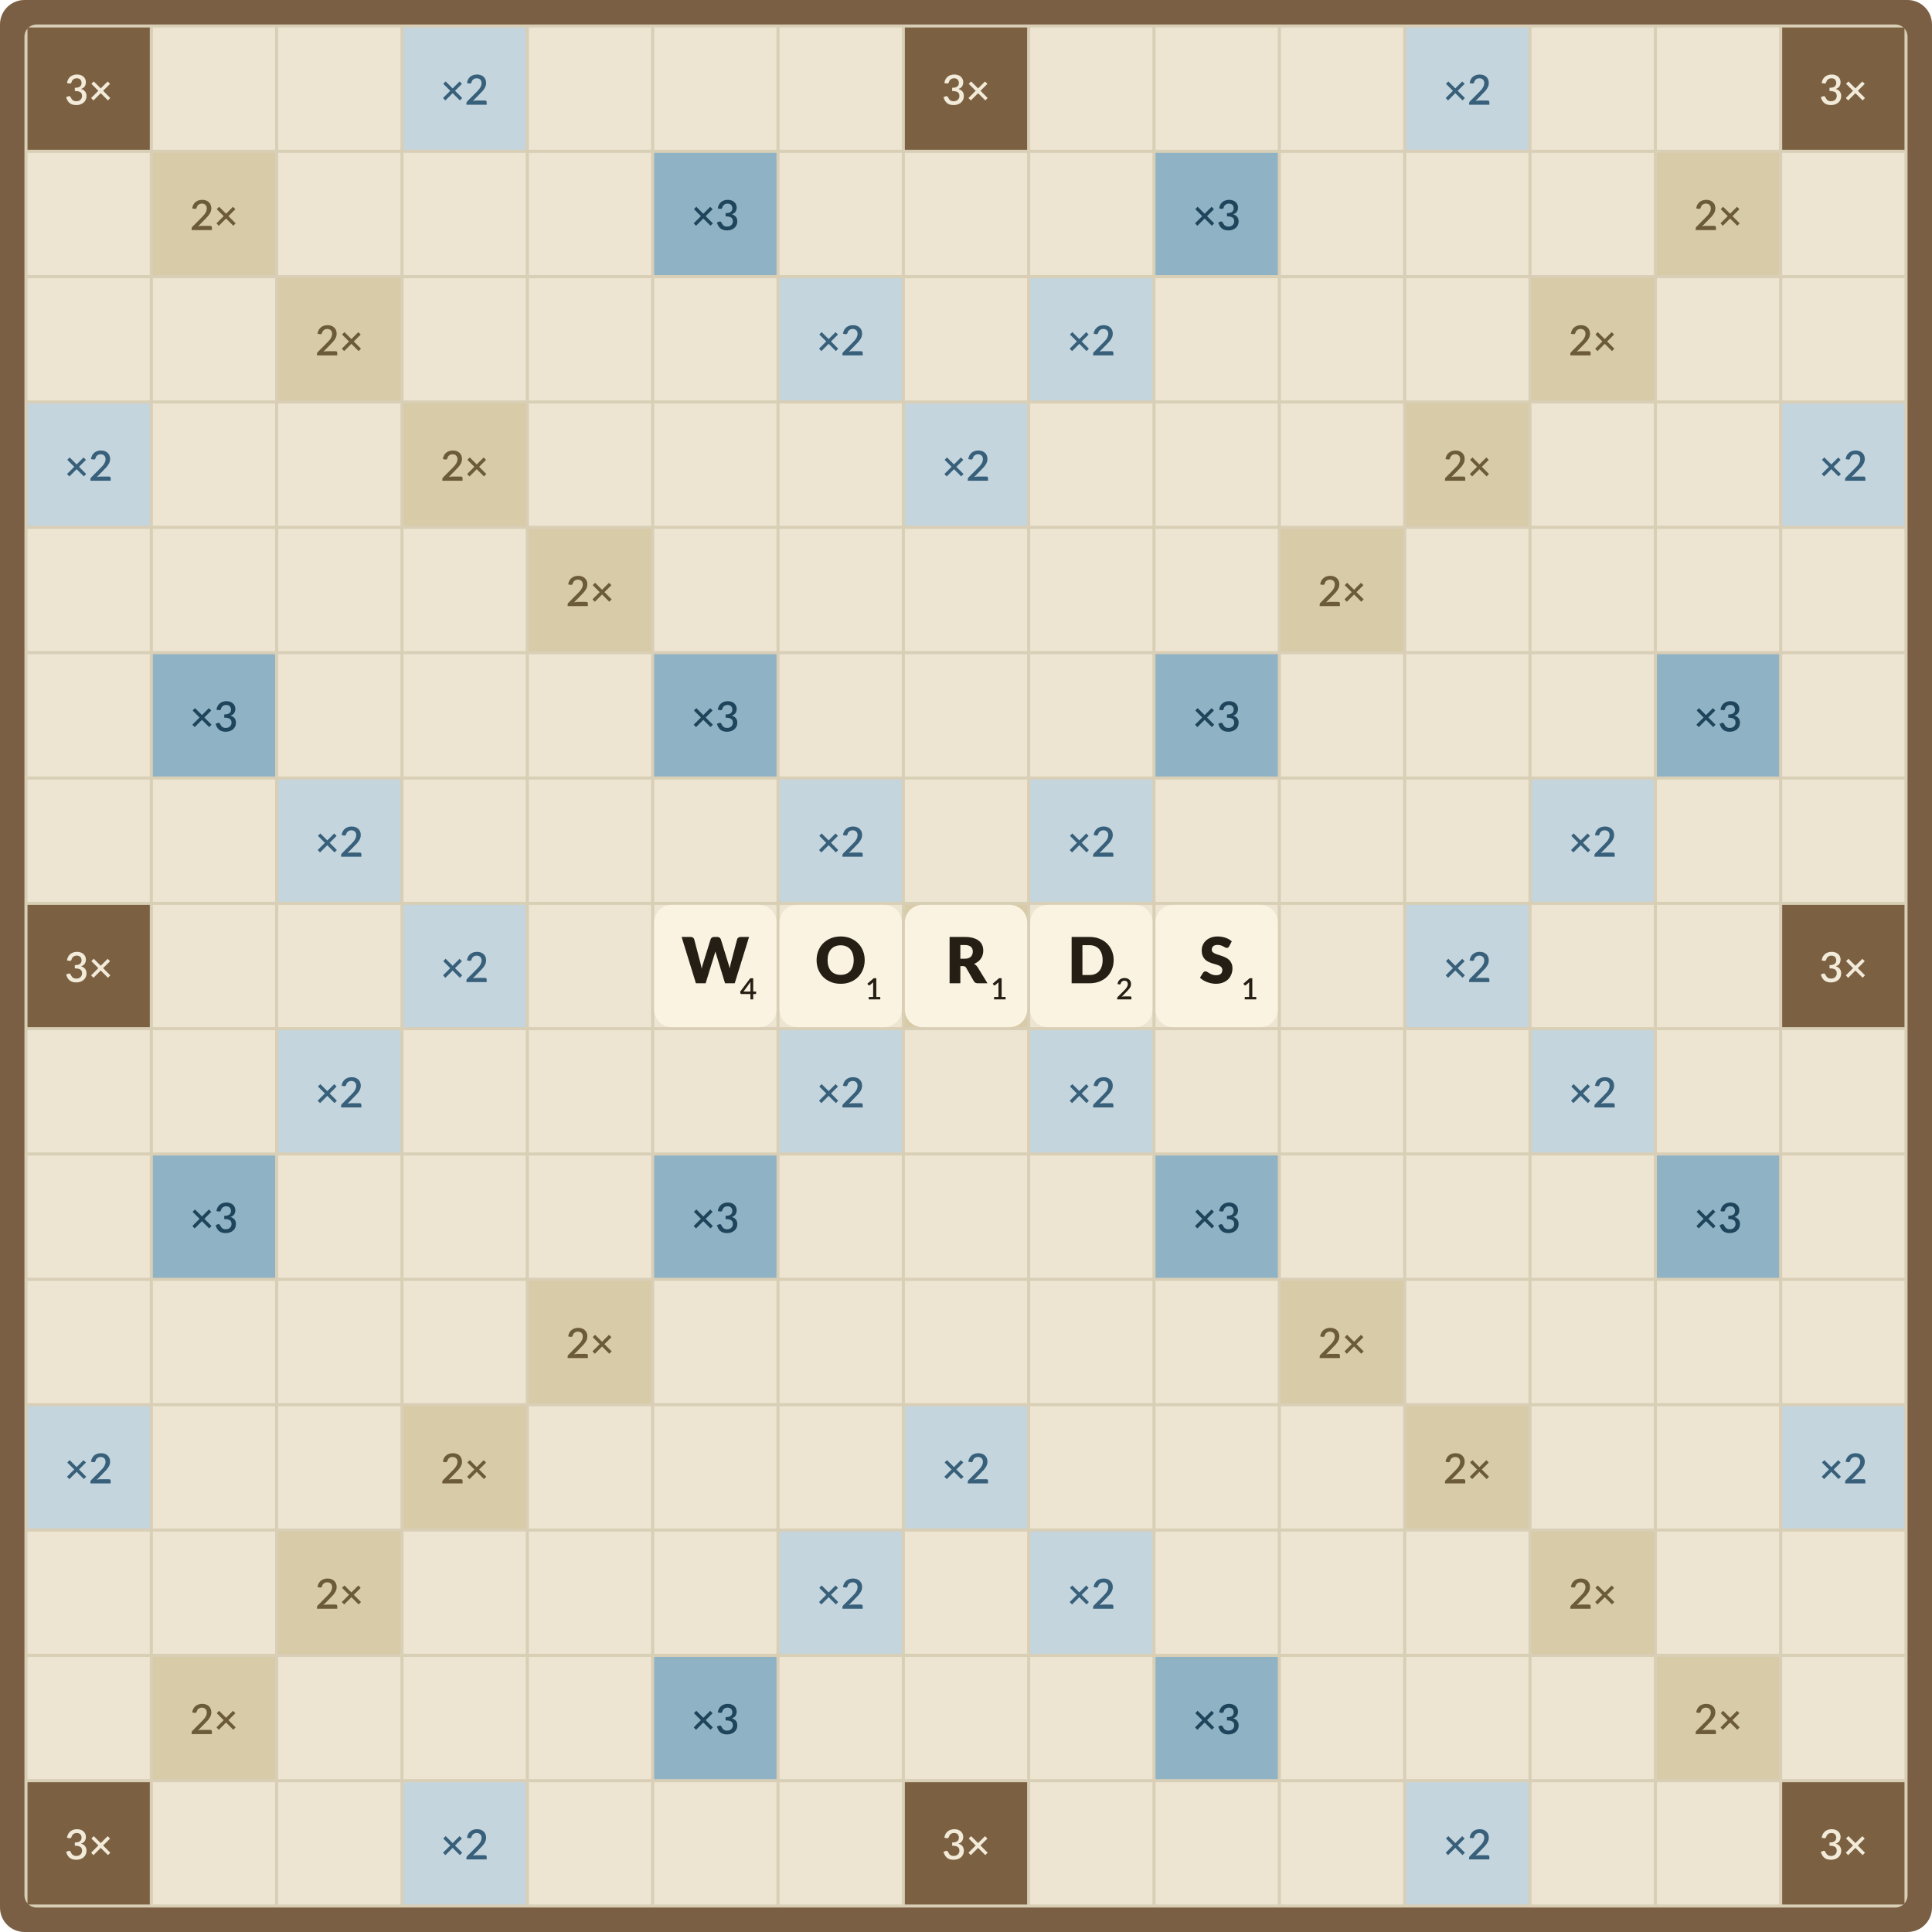
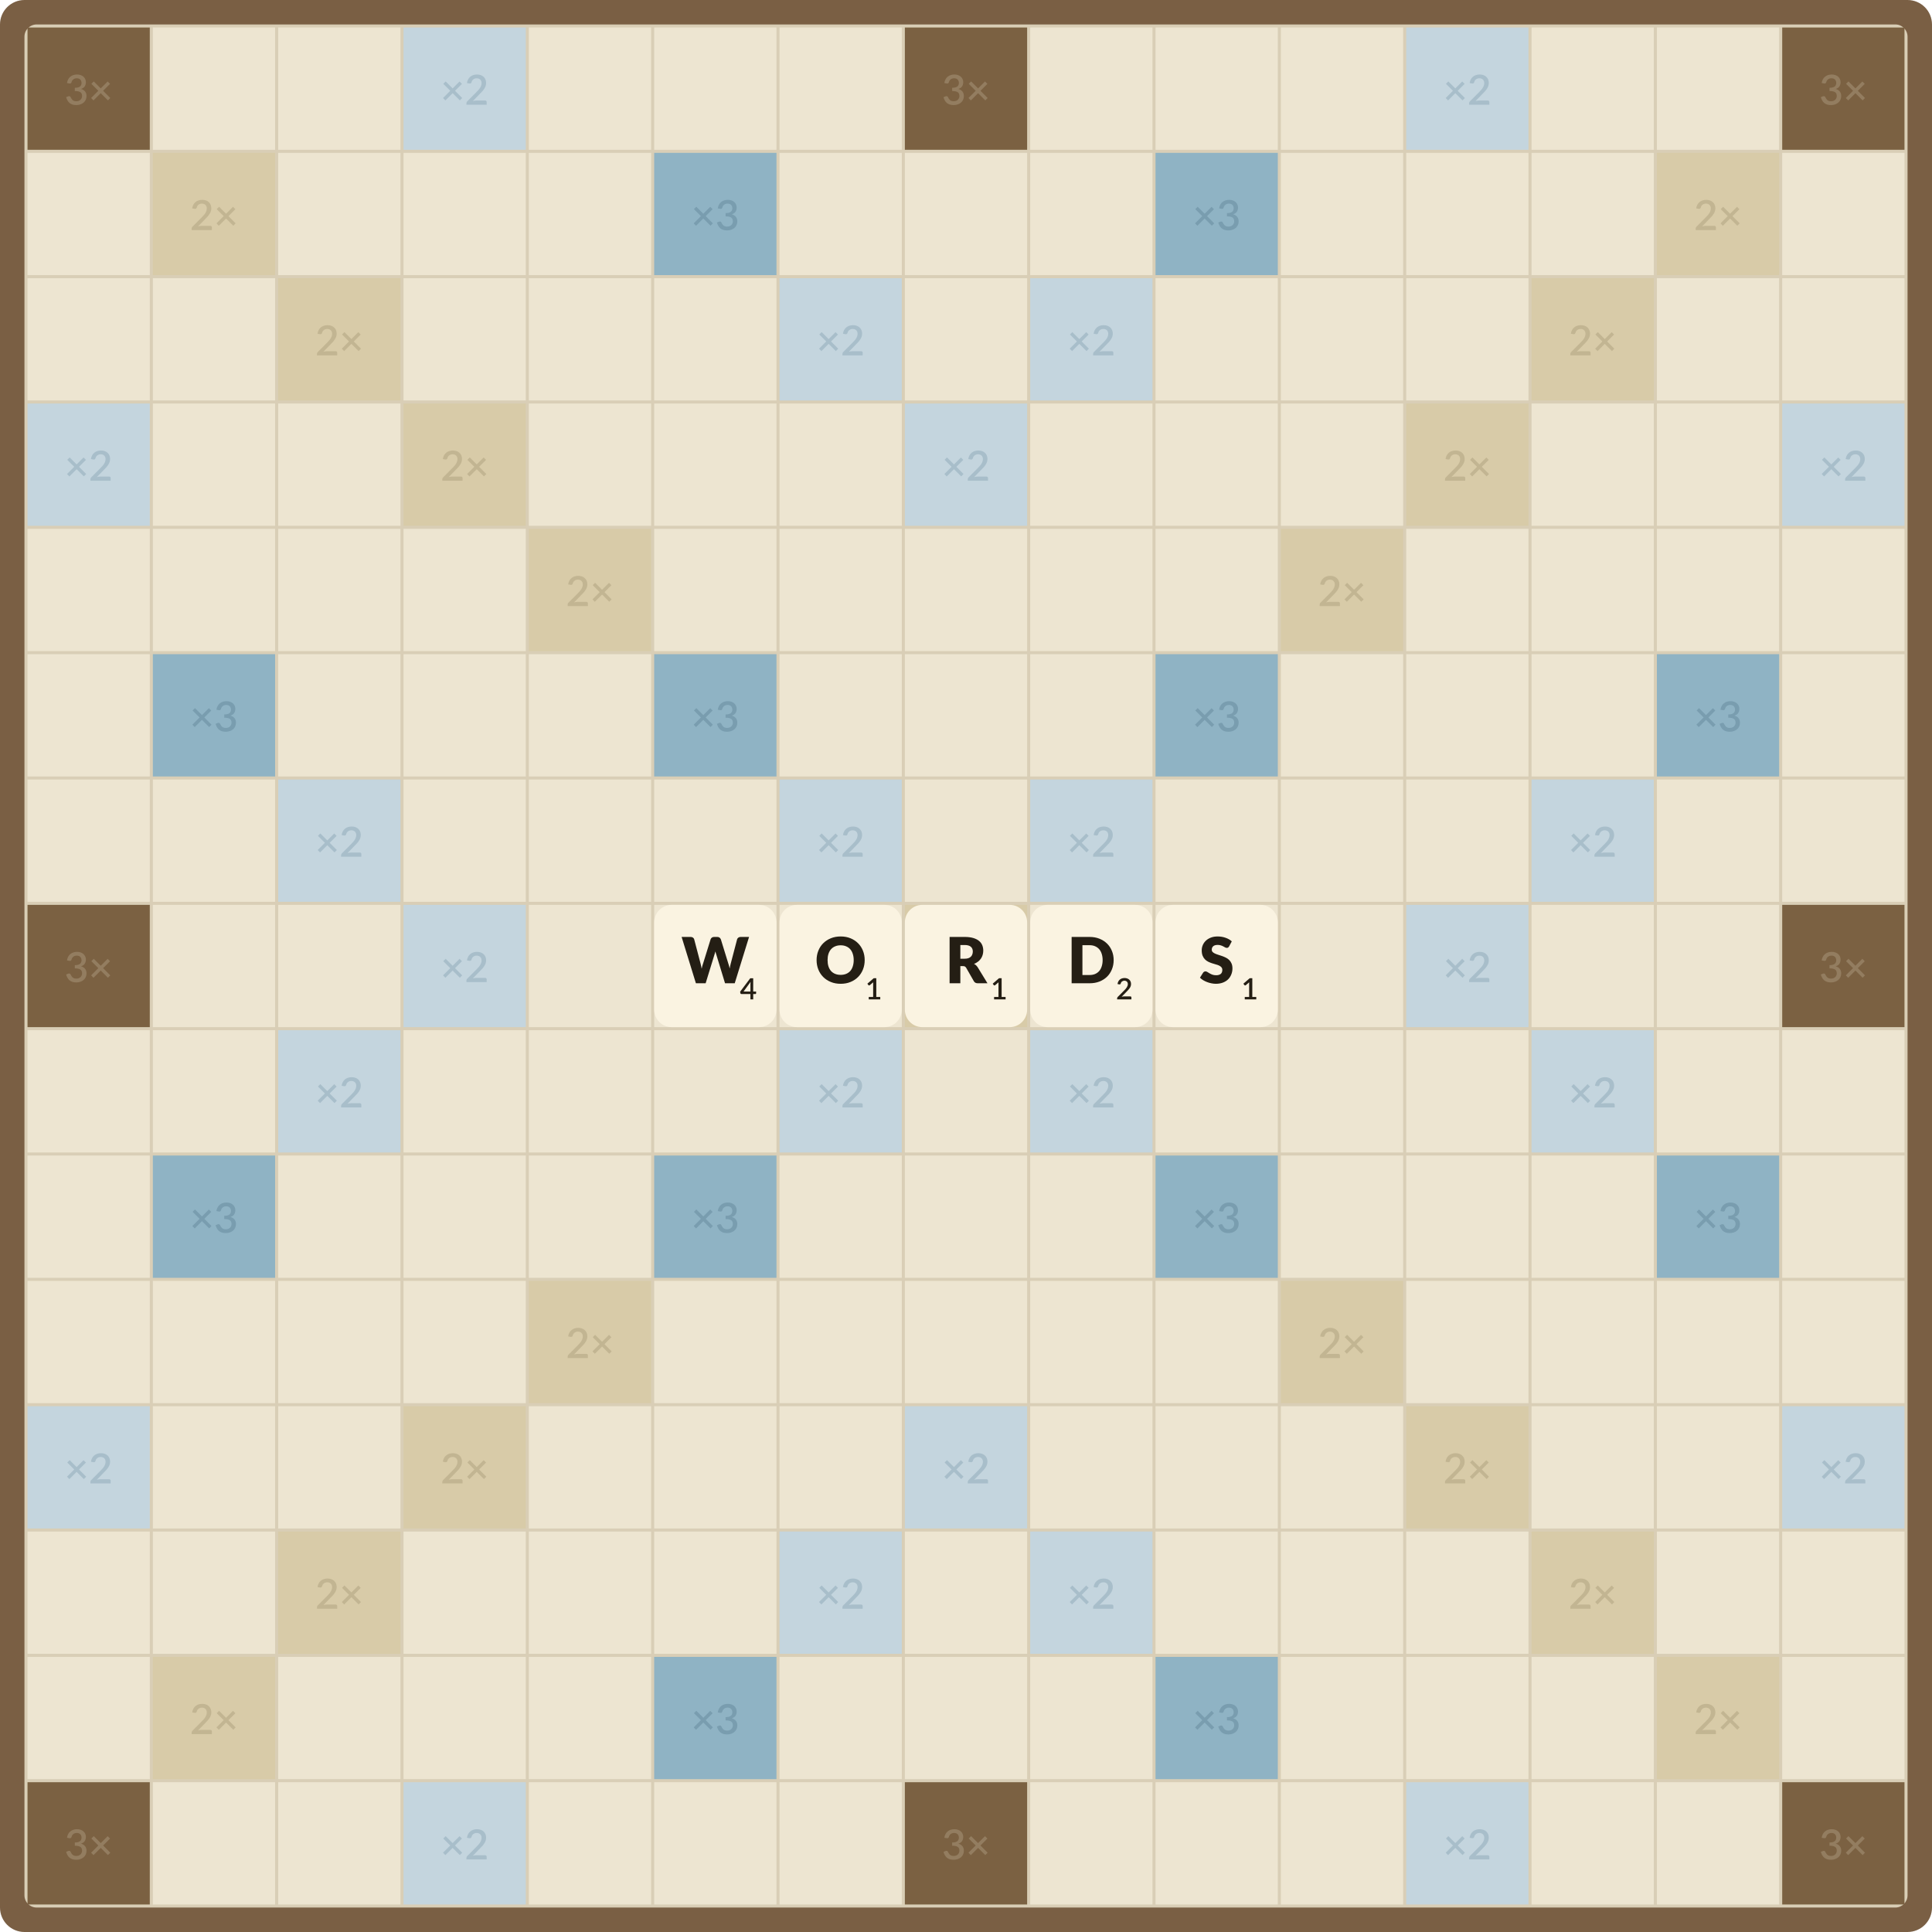
<svg xmlns="http://www.w3.org/2000/svg" viewBox="0 0 632 632" width="632" height="632">
  <rect x="0" y="0" width="632" height="632" fill="#7A5F44" rx="8" />
  <rect x="8" y="8" width="616" height="616" fill="#D9CEB6" rx="4" />
  <rect x="9" y="9" width="40" height="40" fill="#7B6142" />
-   <text x="29" y="29" fill="#F3EBDA" font-family="Lato, 'Segoe UI', sans-serif" font-size="13.6" font-weight="600" text-anchor="middle" dominant-baseline="central">3×</text>
+   <text x="29" y="29" fill="#937D60" font-family="Lato, 'Segoe UI', sans-serif" font-size="13.6" font-weight="600" text-anchor="middle" dominant-baseline="central">3×</text>
  <rect x="50" y="9" width="40" height="40" fill="#EDE5D1" />
  <rect x="91" y="9" width="40" height="40" fill="#EDE5D1" />
  <rect x="132" y="9" width="40" height="40" fill="#C4D5DE" />
-   <text x="152" y="29" fill="#38607A" font-family="Lato, 'Segoe UI', sans-serif" font-size="13.6" font-weight="600" text-anchor="middle" dominant-baseline="central">×2</text>
+   <text x="152" y="29" fill="#A8BECA" font-family="Lato, 'Segoe UI', sans-serif" font-size="13.6" font-weight="600" text-anchor="middle" dominant-baseline="central">×2</text>
  <rect x="173" y="9" width="40" height="40" fill="#EDE5D1" />
  <rect x="214" y="9" width="40" height="40" fill="#EDE5D1" />
  <rect x="255" y="9" width="40" height="40" fill="#EDE5D1" />
  <rect x="296" y="9" width="40" height="40" fill="#7B6142" />
-   <text x="316" y="29" fill="#F3EBDA" font-family="Lato, 'Segoe UI', sans-serif" font-size="13.6" font-weight="600" text-anchor="middle" dominant-baseline="central">3×</text>
+   <text x="316" y="29" fill="#937D60" font-family="Lato, 'Segoe UI', sans-serif" font-size="13.6" font-weight="600" text-anchor="middle" dominant-baseline="central">3×</text>
  <rect x="337" y="9" width="40" height="40" fill="#EDE5D1" />
  <rect x="378" y="9" width="40" height="40" fill="#EDE5D1" />
  <rect x="419" y="9" width="40" height="40" fill="#EDE5D1" />
  <rect x="460" y="9" width="40" height="40" fill="#C4D5DE" />
-   <text x="480" y="29" fill="#38607A" font-family="Lato, 'Segoe UI', sans-serif" font-size="13.6" font-weight="600" text-anchor="middle" dominant-baseline="central">×2</text>
+   <text x="480" y="29" fill="#A8BECA" font-family="Lato, 'Segoe UI', sans-serif" font-size="13.6" font-weight="600" text-anchor="middle" dominant-baseline="central">×2</text>
  <rect x="501" y="9" width="40" height="40" fill="#EDE5D1" />
  <rect x="542" y="9" width="40" height="40" fill="#EDE5D1" />
  <rect x="583" y="9" width="40" height="40" fill="#7B6142" />
-   <text x="603" y="29" fill="#F3EBDA" font-family="Lato, 'Segoe UI', sans-serif" font-size="13.6" font-weight="600" text-anchor="middle" dominant-baseline="central">3×</text>
+   <text x="603" y="29" fill="#937D60" font-family="Lato, 'Segoe UI', sans-serif" font-size="13.6" font-weight="600" text-anchor="middle" dominant-baseline="central">3×</text>
  <rect x="9" y="50" width="40" height="40" fill="#EDE5D1" />
  <rect x="50" y="50" width="40" height="40" fill="#D8CBA8" />
-   <text x="70" y="70" fill="#6C5B39" font-family="Lato, 'Segoe UI', sans-serif" font-size="13.6" font-weight="600" text-anchor="middle" dominant-baseline="central">2×</text>
+   <text x="70" y="70" fill="#C2B592" font-family="Lato, 'Segoe UI', sans-serif" font-size="13.6" font-weight="600" text-anchor="middle" dominant-baseline="central">2×</text>
  <rect x="91" y="50" width="40" height="40" fill="#EDE5D1" />
  <rect x="132" y="50" width="40" height="40" fill="#EDE5D1" />
  <rect x="173" y="50" width="40" height="40" fill="#EDE5D1" />
  <rect x="214" y="50" width="40" height="40" fill="#8FB3C4" />
-   <text x="234" y="70" fill="#1F455C" font-family="Lato, 'Segoe UI', sans-serif" font-size="13.6" font-weight="600" text-anchor="middle" dominant-baseline="central">×3</text>
+   <text x="234" y="70" fill="#799DAF" font-family="Lato, 'Segoe UI', sans-serif" font-size="13.6" font-weight="600" text-anchor="middle" dominant-baseline="central">×3</text>
  <rect x="255" y="50" width="40" height="40" fill="#EDE5D1" />
  <rect x="296" y="50" width="40" height="40" fill="#EDE5D1" />
  <rect x="337" y="50" width="40" height="40" fill="#EDE5D1" />
  <rect x="378" y="50" width="40" height="40" fill="#8FB3C4" />
-   <text x="398" y="70" fill="#1F455C" font-family="Lato, 'Segoe UI', sans-serif" font-size="13.6" font-weight="600" text-anchor="middle" dominant-baseline="central">×3</text>
+   <text x="398" y="70" fill="#799DAF" font-family="Lato, 'Segoe UI', sans-serif" font-size="13.6" font-weight="600" text-anchor="middle" dominant-baseline="central">×3</text>
  <rect x="419" y="50" width="40" height="40" fill="#EDE5D1" />
  <rect x="460" y="50" width="40" height="40" fill="#EDE5D1" />
  <rect x="501" y="50" width="40" height="40" fill="#EDE5D1" />
  <rect x="542" y="50" width="40" height="40" fill="#D8CBA8" />
-   <text x="562" y="70" fill="#6C5B39" font-family="Lato, 'Segoe UI', sans-serif" font-size="13.6" font-weight="600" text-anchor="middle" dominant-baseline="central">2×</text>
+   <text x="562" y="70" fill="#C2B592" font-family="Lato, 'Segoe UI', sans-serif" font-size="13.6" font-weight="600" text-anchor="middle" dominant-baseline="central">2×</text>
  <rect x="583" y="50" width="40" height="40" fill="#EDE5D1" />
  <rect x="9" y="91" width="40" height="40" fill="#EDE5D1" />
  <rect x="50" y="91" width="40" height="40" fill="#EDE5D1" />
  <rect x="91" y="91" width="40" height="40" fill="#D8CBA8" />
-   <text x="111" y="111" fill="#6C5B39" font-family="Lato, 'Segoe UI', sans-serif" font-size="13.6" font-weight="600" text-anchor="middle" dominant-baseline="central">2×</text>
+   <text x="111" y="111" fill="#C2B592" font-family="Lato, 'Segoe UI', sans-serif" font-size="13.6" font-weight="600" text-anchor="middle" dominant-baseline="central">2×</text>
  <rect x="132" y="91" width="40" height="40" fill="#EDE5D1" />
  <rect x="173" y="91" width="40" height="40" fill="#EDE5D1" />
  <rect x="214" y="91" width="40" height="40" fill="#EDE5D1" />
  <rect x="255" y="91" width="40" height="40" fill="#C4D5DE" />
-   <text x="275" y="111" fill="#38607A" font-family="Lato, 'Segoe UI', sans-serif" font-size="13.6" font-weight="600" text-anchor="middle" dominant-baseline="central">×2</text>
+   <text x="275" y="111" fill="#A8BECA" font-family="Lato, 'Segoe UI', sans-serif" font-size="13.6" font-weight="600" text-anchor="middle" dominant-baseline="central">×2</text>
  <rect x="296" y="91" width="40" height="40" fill="#EDE5D1" />
  <rect x="337" y="91" width="40" height="40" fill="#C4D5DE" />
-   <text x="357" y="111" fill="#38607A" font-family="Lato, 'Segoe UI', sans-serif" font-size="13.6" font-weight="600" text-anchor="middle" dominant-baseline="central">×2</text>
+   <text x="357" y="111" fill="#A8BECA" font-family="Lato, 'Segoe UI', sans-serif" font-size="13.6" font-weight="600" text-anchor="middle" dominant-baseline="central">×2</text>
  <rect x="378" y="91" width="40" height="40" fill="#EDE5D1" />
  <rect x="419" y="91" width="40" height="40" fill="#EDE5D1" />
  <rect x="460" y="91" width="40" height="40" fill="#EDE5D1" />
  <rect x="501" y="91" width="40" height="40" fill="#D8CBA8" />
-   <text x="521" y="111" fill="#6C5B39" font-family="Lato, 'Segoe UI', sans-serif" font-size="13.6" font-weight="600" text-anchor="middle" dominant-baseline="central">2×</text>
+   <text x="521" y="111" fill="#C2B592" font-family="Lato, 'Segoe UI', sans-serif" font-size="13.6" font-weight="600" text-anchor="middle" dominant-baseline="central">2×</text>
  <rect x="542" y="91" width="40" height="40" fill="#EDE5D1" />
  <rect x="583" y="91" width="40" height="40" fill="#EDE5D1" />
  <rect x="9" y="132" width="40" height="40" fill="#C4D5DE" />
-   <text x="29" y="152" fill="#38607A" font-family="Lato, 'Segoe UI', sans-serif" font-size="13.6" font-weight="600" text-anchor="middle" dominant-baseline="central">×2</text>
+   <text x="29" y="152" fill="#A8BECA" font-family="Lato, 'Segoe UI', sans-serif" font-size="13.6" font-weight="600" text-anchor="middle" dominant-baseline="central">×2</text>
  <rect x="50" y="132" width="40" height="40" fill="#EDE5D1" />
  <rect x="91" y="132" width="40" height="40" fill="#EDE5D1" />
  <rect x="132" y="132" width="40" height="40" fill="#D8CBA8" />
-   <text x="152" y="152" fill="#6C5B39" font-family="Lato, 'Segoe UI', sans-serif" font-size="13.6" font-weight="600" text-anchor="middle" dominant-baseline="central">2×</text>
+   <text x="152" y="152" fill="#C2B592" font-family="Lato, 'Segoe UI', sans-serif" font-size="13.6" font-weight="600" text-anchor="middle" dominant-baseline="central">2×</text>
  <rect x="173" y="132" width="40" height="40" fill="#EDE5D1" />
  <rect x="214" y="132" width="40" height="40" fill="#EDE5D1" />
  <rect x="255" y="132" width="40" height="40" fill="#EDE5D1" />
  <rect x="296" y="132" width="40" height="40" fill="#C4D5DE" />
-   <text x="316" y="152" fill="#38607A" font-family="Lato, 'Segoe UI', sans-serif" font-size="13.6" font-weight="600" text-anchor="middle" dominant-baseline="central">×2</text>
+   <text x="316" y="152" fill="#A8BECA" font-family="Lato, 'Segoe UI', sans-serif" font-size="13.6" font-weight="600" text-anchor="middle" dominant-baseline="central">×2</text>
  <rect x="337" y="132" width="40" height="40" fill="#EDE5D1" />
  <rect x="378" y="132" width="40" height="40" fill="#EDE5D1" />
  <rect x="419" y="132" width="40" height="40" fill="#EDE5D1" />
  <rect x="460" y="132" width="40" height="40" fill="#D8CBA8" />
-   <text x="480" y="152" fill="#6C5B39" font-family="Lato, 'Segoe UI', sans-serif" font-size="13.6" font-weight="600" text-anchor="middle" dominant-baseline="central">2×</text>
+   <text x="480" y="152" fill="#C2B592" font-family="Lato, 'Segoe UI', sans-serif" font-size="13.6" font-weight="600" text-anchor="middle" dominant-baseline="central">2×</text>
  <rect x="501" y="132" width="40" height="40" fill="#EDE5D1" />
  <rect x="542" y="132" width="40" height="40" fill="#EDE5D1" />
  <rect x="583" y="132" width="40" height="40" fill="#C4D5DE" />
-   <text x="603" y="152" fill="#38607A" font-family="Lato, 'Segoe UI', sans-serif" font-size="13.6" font-weight="600" text-anchor="middle" dominant-baseline="central">×2</text>
+   <text x="603" y="152" fill="#A8BECA" font-family="Lato, 'Segoe UI', sans-serif" font-size="13.6" font-weight="600" text-anchor="middle" dominant-baseline="central">×2</text>
  <rect x="9" y="173" width="40" height="40" fill="#EDE5D1" />
  <rect x="50" y="173" width="40" height="40" fill="#EDE5D1" />
  <rect x="91" y="173" width="40" height="40" fill="#EDE5D1" />
  <rect x="132" y="173" width="40" height="40" fill="#EDE5D1" />
  <rect x="173" y="173" width="40" height="40" fill="#D8CBA8" />
-   <text x="193" y="193" fill="#6C5B39" font-family="Lato, 'Segoe UI', sans-serif" font-size="13.6" font-weight="600" text-anchor="middle" dominant-baseline="central">2×</text>
+   <text x="193" y="193" fill="#C2B592" font-family="Lato, 'Segoe UI', sans-serif" font-size="13.6" font-weight="600" text-anchor="middle" dominant-baseline="central">2×</text>
  <rect x="214" y="173" width="40" height="40" fill="#EDE5D1" />
  <rect x="255" y="173" width="40" height="40" fill="#EDE5D1" />
  <rect x="296" y="173" width="40" height="40" fill="#EDE5D1" />
  <rect x="337" y="173" width="40" height="40" fill="#EDE5D1" />
  <rect x="378" y="173" width="40" height="40" fill="#EDE5D1" />
  <rect x="419" y="173" width="40" height="40" fill="#D8CBA8" />
-   <text x="439" y="193" fill="#6C5B39" font-family="Lato, 'Segoe UI', sans-serif" font-size="13.6" font-weight="600" text-anchor="middle" dominant-baseline="central">2×</text>
+   <text x="439" y="193" fill="#C2B592" font-family="Lato, 'Segoe UI', sans-serif" font-size="13.6" font-weight="600" text-anchor="middle" dominant-baseline="central">2×</text>
  <rect x="460" y="173" width="40" height="40" fill="#EDE5D1" />
  <rect x="501" y="173" width="40" height="40" fill="#EDE5D1" />
  <rect x="542" y="173" width="40" height="40" fill="#EDE5D1" />
  <rect x="583" y="173" width="40" height="40" fill="#EDE5D1" />
  <rect x="9" y="214" width="40" height="40" fill="#EDE5D1" />
  <rect x="50" y="214" width="40" height="40" fill="#8FB3C4" />
-   <text x="70" y="234" fill="#1F455C" font-family="Lato, 'Segoe UI', sans-serif" font-size="13.6" font-weight="600" text-anchor="middle" dominant-baseline="central">×3</text>
+   <text x="70" y="234" fill="#799DAF" font-family="Lato, 'Segoe UI', sans-serif" font-size="13.6" font-weight="600" text-anchor="middle" dominant-baseline="central">×3</text>
  <rect x="91" y="214" width="40" height="40" fill="#EDE5D1" />
  <rect x="132" y="214" width="40" height="40" fill="#EDE5D1" />
  <rect x="173" y="214" width="40" height="40" fill="#EDE5D1" />
  <rect x="214" y="214" width="40" height="40" fill="#8FB3C4" />
-   <text x="234" y="234" fill="#1F455C" font-family="Lato, 'Segoe UI', sans-serif" font-size="13.6" font-weight="600" text-anchor="middle" dominant-baseline="central">×3</text>
+   <text x="234" y="234" fill="#799DAF" font-family="Lato, 'Segoe UI', sans-serif" font-size="13.6" font-weight="600" text-anchor="middle" dominant-baseline="central">×3</text>
  <rect x="255" y="214" width="40" height="40" fill="#EDE5D1" />
  <rect x="296" y="214" width="40" height="40" fill="#EDE5D1" />
  <rect x="337" y="214" width="40" height="40" fill="#EDE5D1" />
  <rect x="378" y="214" width="40" height="40" fill="#8FB3C4" />
-   <text x="398" y="234" fill="#1F455C" font-family="Lato, 'Segoe UI', sans-serif" font-size="13.6" font-weight="600" text-anchor="middle" dominant-baseline="central">×3</text>
+   <text x="398" y="234" fill="#799DAF" font-family="Lato, 'Segoe UI', sans-serif" font-size="13.6" font-weight="600" text-anchor="middle" dominant-baseline="central">×3</text>
  <rect x="419" y="214" width="40" height="40" fill="#EDE5D1" />
  <rect x="460" y="214" width="40" height="40" fill="#EDE5D1" />
  <rect x="501" y="214" width="40" height="40" fill="#EDE5D1" />
  <rect x="542" y="214" width="40" height="40" fill="#8FB3C4" />
-   <text x="562" y="234" fill="#1F455C" font-family="Lato, 'Segoe UI', sans-serif" font-size="13.6" font-weight="600" text-anchor="middle" dominant-baseline="central">×3</text>
+   <text x="562" y="234" fill="#799DAF" font-family="Lato, 'Segoe UI', sans-serif" font-size="13.6" font-weight="600" text-anchor="middle" dominant-baseline="central">×3</text>
  <rect x="583" y="214" width="40" height="40" fill="#EDE5D1" />
  <rect x="9" y="255" width="40" height="40" fill="#EDE5D1" />
  <rect x="50" y="255" width="40" height="40" fill="#EDE5D1" />
  <rect x="91" y="255" width="40" height="40" fill="#C4D5DE" />
-   <text x="111" y="275" fill="#38607A" font-family="Lato, 'Segoe UI', sans-serif" font-size="13.6" font-weight="600" text-anchor="middle" dominant-baseline="central">×2</text>
+   <text x="111" y="275" fill="#A8BECA" font-family="Lato, 'Segoe UI', sans-serif" font-size="13.6" font-weight="600" text-anchor="middle" dominant-baseline="central">×2</text>
  <rect x="132" y="255" width="40" height="40" fill="#EDE5D1" />
  <rect x="173" y="255" width="40" height="40" fill="#EDE5D1" />
  <rect x="214" y="255" width="40" height="40" fill="#EDE5D1" />
  <rect x="255" y="255" width="40" height="40" fill="#C4D5DE" />
-   <text x="275" y="275" fill="#38607A" font-family="Lato, 'Segoe UI', sans-serif" font-size="13.6" font-weight="600" text-anchor="middle" dominant-baseline="central">×2</text>
+   <text x="275" y="275" fill="#A8BECA" font-family="Lato, 'Segoe UI', sans-serif" font-size="13.6" font-weight="600" text-anchor="middle" dominant-baseline="central">×2</text>
  <rect x="296" y="255" width="40" height="40" fill="#EDE5D1" />
  <rect x="337" y="255" width="40" height="40" fill="#C4D5DE" />
-   <text x="357" y="275" fill="#38607A" font-family="Lato, 'Segoe UI', sans-serif" font-size="13.6" font-weight="600" text-anchor="middle" dominant-baseline="central">×2</text>
+   <text x="357" y="275" fill="#A8BECA" font-family="Lato, 'Segoe UI', sans-serif" font-size="13.6" font-weight="600" text-anchor="middle" dominant-baseline="central">×2</text>
  <rect x="378" y="255" width="40" height="40" fill="#EDE5D1" />
  <rect x="419" y="255" width="40" height="40" fill="#EDE5D1" />
  <rect x="460" y="255" width="40" height="40" fill="#EDE5D1" />
  <rect x="501" y="255" width="40" height="40" fill="#C4D5DE" />
-   <text x="521" y="275" fill="#38607A" font-family="Lato, 'Segoe UI', sans-serif" font-size="13.6" font-weight="600" text-anchor="middle" dominant-baseline="central">×2</text>
+   <text x="521" y="275" fill="#A8BECA" font-family="Lato, 'Segoe UI', sans-serif" font-size="13.6" font-weight="600" text-anchor="middle" dominant-baseline="central">×2</text>
  <rect x="542" y="255" width="40" height="40" fill="#EDE5D1" />
  <rect x="583" y="255" width="40" height="40" fill="#EDE5D1" />
  <rect x="9" y="296" width="40" height="40" fill="#7B6142" />
-   <text x="29" y="316" fill="#F3EBDA" font-family="Lato, 'Segoe UI', sans-serif" font-size="13.6" font-weight="600" text-anchor="middle" dominant-baseline="central">3×</text>
+   <text x="29" y="316" fill="#937D60" font-family="Lato, 'Segoe UI', sans-serif" font-size="13.6" font-weight="600" text-anchor="middle" dominant-baseline="central">3×</text>
  <rect x="50" y="296" width="40" height="40" fill="#EDE5D1" />
  <rect x="91" y="296" width="40" height="40" fill="#EDE5D1" />
  <rect x="132" y="296" width="40" height="40" fill="#C4D5DE" />
-   <text x="152" y="316" fill="#38607A" font-family="Lato, 'Segoe UI', sans-serif" font-size="13.6" font-weight="600" text-anchor="middle" dominant-baseline="central">×2</text>
+   <text x="152" y="316" fill="#A8BECA" font-family="Lato, 'Segoe UI', sans-serif" font-size="13.6" font-weight="600" text-anchor="middle" dominant-baseline="central">×2</text>
  <rect x="173" y="296" width="40" height="40" fill="#EDE5D1" />
  <rect x="214" y="296" width="40" height="40" fill="#EDE5D1" />
  <rect x="255" y="296" width="40" height="40" fill="#EDE5D1" />
  <rect x="296" y="296" width="40" height="40" fill="#D8CBA8" />
  <rect x="337" y="296" width="40" height="40" fill="#EDE5D1" />
  <rect x="378" y="296" width="40" height="40" fill="#EDE5D1" />
  <rect x="419" y="296" width="40" height="40" fill="#EDE5D1" />
  <rect x="460" y="296" width="40" height="40" fill="#C4D5DE" />
-   <text x="480" y="316" fill="#38607A" font-family="Lato, 'Segoe UI', sans-serif" font-size="13.6" font-weight="600" text-anchor="middle" dominant-baseline="central">×2</text>
+   <text x="480" y="316" fill="#A8BECA" font-family="Lato, 'Segoe UI', sans-serif" font-size="13.6" font-weight="600" text-anchor="middle" dominant-baseline="central">×2</text>
  <rect x="501" y="296" width="40" height="40" fill="#EDE5D1" />
  <rect x="542" y="296" width="40" height="40" fill="#EDE5D1" />
  <rect x="583" y="296" width="40" height="40" fill="#7B6142" />
-   <text x="603" y="316" fill="#F3EBDA" font-family="Lato, 'Segoe UI', sans-serif" font-size="13.6" font-weight="600" text-anchor="middle" dominant-baseline="central">3×</text>
+   <text x="603" y="316" fill="#937D60" font-family="Lato, 'Segoe UI', sans-serif" font-size="13.6" font-weight="600" text-anchor="middle" dominant-baseline="central">3×</text>
  <rect x="9" y="337" width="40" height="40" fill="#EDE5D1" />
  <rect x="50" y="337" width="40" height="40" fill="#EDE5D1" />
  <rect x="91" y="337" width="40" height="40" fill="#C4D5DE" />
-   <text x="111" y="357" fill="#38607A" font-family="Lato, 'Segoe UI', sans-serif" font-size="13.6" font-weight="600" text-anchor="middle" dominant-baseline="central">×2</text>
+   <text x="111" y="357" fill="#A8BECA" font-family="Lato, 'Segoe UI', sans-serif" font-size="13.6" font-weight="600" text-anchor="middle" dominant-baseline="central">×2</text>
  <rect x="132" y="337" width="40" height="40" fill="#EDE5D1" />
  <rect x="173" y="337" width="40" height="40" fill="#EDE5D1" />
  <rect x="214" y="337" width="40" height="40" fill="#EDE5D1" />
  <rect x="255" y="337" width="40" height="40" fill="#C4D5DE" />
-   <text x="275" y="357" fill="#38607A" font-family="Lato, 'Segoe UI', sans-serif" font-size="13.6" font-weight="600" text-anchor="middle" dominant-baseline="central">×2</text>
+   <text x="275" y="357" fill="#A8BECA" font-family="Lato, 'Segoe UI', sans-serif" font-size="13.6" font-weight="600" text-anchor="middle" dominant-baseline="central">×2</text>
  <rect x="296" y="337" width="40" height="40" fill="#EDE5D1" />
  <rect x="337" y="337" width="40" height="40" fill="#C4D5DE" />
-   <text x="357" y="357" fill="#38607A" font-family="Lato, 'Segoe UI', sans-serif" font-size="13.6" font-weight="600" text-anchor="middle" dominant-baseline="central">×2</text>
+   <text x="357" y="357" fill="#A8BECA" font-family="Lato, 'Segoe UI', sans-serif" font-size="13.6" font-weight="600" text-anchor="middle" dominant-baseline="central">×2</text>
  <rect x="378" y="337" width="40" height="40" fill="#EDE5D1" />
  <rect x="419" y="337" width="40" height="40" fill="#EDE5D1" />
  <rect x="460" y="337" width="40" height="40" fill="#EDE5D1" />
  <rect x="501" y="337" width="40" height="40" fill="#C4D5DE" />
-   <text x="521" y="357" fill="#38607A" font-family="Lato, 'Segoe UI', sans-serif" font-size="13.6" font-weight="600" text-anchor="middle" dominant-baseline="central">×2</text>
+   <text x="521" y="357" fill="#A8BECA" font-family="Lato, 'Segoe UI', sans-serif" font-size="13.6" font-weight="600" text-anchor="middle" dominant-baseline="central">×2</text>
  <rect x="542" y="337" width="40" height="40" fill="#EDE5D1" />
  <rect x="583" y="337" width="40" height="40" fill="#EDE5D1" />
  <rect x="9" y="378" width="40" height="40" fill="#EDE5D1" />
  <rect x="50" y="378" width="40" height="40" fill="#8FB3C4" />
-   <text x="70" y="398" fill="#1F455C" font-family="Lato, 'Segoe UI', sans-serif" font-size="13.6" font-weight="600" text-anchor="middle" dominant-baseline="central">×3</text>
+   <text x="70" y="398" fill="#799DAF" font-family="Lato, 'Segoe UI', sans-serif" font-size="13.6" font-weight="600" text-anchor="middle" dominant-baseline="central">×3</text>
  <rect x="91" y="378" width="40" height="40" fill="#EDE5D1" />
  <rect x="132" y="378" width="40" height="40" fill="#EDE5D1" />
  <rect x="173" y="378" width="40" height="40" fill="#EDE5D1" />
  <rect x="214" y="378" width="40" height="40" fill="#8FB3C4" />
-   <text x="234" y="398" fill="#1F455C" font-family="Lato, 'Segoe UI', sans-serif" font-size="13.6" font-weight="600" text-anchor="middle" dominant-baseline="central">×3</text>
+   <text x="234" y="398" fill="#799DAF" font-family="Lato, 'Segoe UI', sans-serif" font-size="13.6" font-weight="600" text-anchor="middle" dominant-baseline="central">×3</text>
  <rect x="255" y="378" width="40" height="40" fill="#EDE5D1" />
  <rect x="296" y="378" width="40" height="40" fill="#EDE5D1" />
  <rect x="337" y="378" width="40" height="40" fill="#EDE5D1" />
  <rect x="378" y="378" width="40" height="40" fill="#8FB3C4" />
-   <text x="398" y="398" fill="#1F455C" font-family="Lato, 'Segoe UI', sans-serif" font-size="13.6" font-weight="600" text-anchor="middle" dominant-baseline="central">×3</text>
+   <text x="398" y="398" fill="#799DAF" font-family="Lato, 'Segoe UI', sans-serif" font-size="13.6" font-weight="600" text-anchor="middle" dominant-baseline="central">×3</text>
  <rect x="419" y="378" width="40" height="40" fill="#EDE5D1" />
  <rect x="460" y="378" width="40" height="40" fill="#EDE5D1" />
  <rect x="501" y="378" width="40" height="40" fill="#EDE5D1" />
  <rect x="542" y="378" width="40" height="40" fill="#8FB3C4" />
-   <text x="562" y="398" fill="#1F455C" font-family="Lato, 'Segoe UI', sans-serif" font-size="13.6" font-weight="600" text-anchor="middle" dominant-baseline="central">×3</text>
+   <text x="562" y="398" fill="#799DAF" font-family="Lato, 'Segoe UI', sans-serif" font-size="13.6" font-weight="600" text-anchor="middle" dominant-baseline="central">×3</text>
  <rect x="583" y="378" width="40" height="40" fill="#EDE5D1" />
  <rect x="9" y="419" width="40" height="40" fill="#EDE5D1" />
  <rect x="50" y="419" width="40" height="40" fill="#EDE5D1" />
  <rect x="91" y="419" width="40" height="40" fill="#EDE5D1" />
  <rect x="132" y="419" width="40" height="40" fill="#EDE5D1" />
  <rect x="173" y="419" width="40" height="40" fill="#D8CBA8" />
-   <text x="193" y="439" fill="#6C5B39" font-family="Lato, 'Segoe UI', sans-serif" font-size="13.6" font-weight="600" text-anchor="middle" dominant-baseline="central">2×</text>
+   <text x="193" y="439" fill="#C2B592" font-family="Lato, 'Segoe UI', sans-serif" font-size="13.6" font-weight="600" text-anchor="middle" dominant-baseline="central">2×</text>
  <rect x="214" y="419" width="40" height="40" fill="#EDE5D1" />
  <rect x="255" y="419" width="40" height="40" fill="#EDE5D1" />
  <rect x="296" y="419" width="40" height="40" fill="#EDE5D1" />
  <rect x="337" y="419" width="40" height="40" fill="#EDE5D1" />
  <rect x="378" y="419" width="40" height="40" fill="#EDE5D1" />
  <rect x="419" y="419" width="40" height="40" fill="#D8CBA8" />
-   <text x="439" y="439" fill="#6C5B39" font-family="Lato, 'Segoe UI', sans-serif" font-size="13.6" font-weight="600" text-anchor="middle" dominant-baseline="central">2×</text>
+   <text x="439" y="439" fill="#C2B592" font-family="Lato, 'Segoe UI', sans-serif" font-size="13.6" font-weight="600" text-anchor="middle" dominant-baseline="central">2×</text>
  <rect x="460" y="419" width="40" height="40" fill="#EDE5D1" />
  <rect x="501" y="419" width="40" height="40" fill="#EDE5D1" />
  <rect x="542" y="419" width="40" height="40" fill="#EDE5D1" />
  <rect x="583" y="419" width="40" height="40" fill="#EDE5D1" />
  <rect x="9" y="460" width="40" height="40" fill="#C4D5DE" />
-   <text x="29" y="480" fill="#38607A" font-family="Lato, 'Segoe UI', sans-serif" font-size="13.6" font-weight="600" text-anchor="middle" dominant-baseline="central">×2</text>
+   <text x="29" y="480" fill="#A8BECA" font-family="Lato, 'Segoe UI', sans-serif" font-size="13.6" font-weight="600" text-anchor="middle" dominant-baseline="central">×2</text>
  <rect x="50" y="460" width="40" height="40" fill="#EDE5D1" />
  <rect x="91" y="460" width="40" height="40" fill="#EDE5D1" />
  <rect x="132" y="460" width="40" height="40" fill="#D8CBA8" />
-   <text x="152" y="480" fill="#6C5B39" font-family="Lato, 'Segoe UI', sans-serif" font-size="13.6" font-weight="600" text-anchor="middle" dominant-baseline="central">2×</text>
+   <text x="152" y="480" fill="#C2B592" font-family="Lato, 'Segoe UI', sans-serif" font-size="13.6" font-weight="600" text-anchor="middle" dominant-baseline="central">2×</text>
  <rect x="173" y="460" width="40" height="40" fill="#EDE5D1" />
  <rect x="214" y="460" width="40" height="40" fill="#EDE5D1" />
  <rect x="255" y="460" width="40" height="40" fill="#EDE5D1" />
  <rect x="296" y="460" width="40" height="40" fill="#C4D5DE" />
-   <text x="316" y="480" fill="#38607A" font-family="Lato, 'Segoe UI', sans-serif" font-size="13.6" font-weight="600" text-anchor="middle" dominant-baseline="central">×2</text>
+   <text x="316" y="480" fill="#A8BECA" font-family="Lato, 'Segoe UI', sans-serif" font-size="13.6" font-weight="600" text-anchor="middle" dominant-baseline="central">×2</text>
  <rect x="337" y="460" width="40" height="40" fill="#EDE5D1" />
  <rect x="378" y="460" width="40" height="40" fill="#EDE5D1" />
  <rect x="419" y="460" width="40" height="40" fill="#EDE5D1" />
  <rect x="460" y="460" width="40" height="40" fill="#D8CBA8" />
-   <text x="480" y="480" fill="#6C5B39" font-family="Lato, 'Segoe UI', sans-serif" font-size="13.6" font-weight="600" text-anchor="middle" dominant-baseline="central">2×</text>
+   <text x="480" y="480" fill="#C2B592" font-family="Lato, 'Segoe UI', sans-serif" font-size="13.6" font-weight="600" text-anchor="middle" dominant-baseline="central">2×</text>
  <rect x="501" y="460" width="40" height="40" fill="#EDE5D1" />
  <rect x="542" y="460" width="40" height="40" fill="#EDE5D1" />
  <rect x="583" y="460" width="40" height="40" fill="#C4D5DE" />
-   <text x="603" y="480" fill="#38607A" font-family="Lato, 'Segoe UI', sans-serif" font-size="13.6" font-weight="600" text-anchor="middle" dominant-baseline="central">×2</text>
+   <text x="603" y="480" fill="#A8BECA" font-family="Lato, 'Segoe UI', sans-serif" font-size="13.6" font-weight="600" text-anchor="middle" dominant-baseline="central">×2</text>
  <rect x="9" y="501" width="40" height="40" fill="#EDE5D1" />
  <rect x="50" y="501" width="40" height="40" fill="#EDE5D1" />
  <rect x="91" y="501" width="40" height="40" fill="#D8CBA8" />
-   <text x="111" y="521" fill="#6C5B39" font-family="Lato, 'Segoe UI', sans-serif" font-size="13.6" font-weight="600" text-anchor="middle" dominant-baseline="central">2×</text>
+   <text x="111" y="521" fill="#C2B592" font-family="Lato, 'Segoe UI', sans-serif" font-size="13.6" font-weight="600" text-anchor="middle" dominant-baseline="central">2×</text>
  <rect x="132" y="501" width="40" height="40" fill="#EDE5D1" />
  <rect x="173" y="501" width="40" height="40" fill="#EDE5D1" />
  <rect x="214" y="501" width="40" height="40" fill="#EDE5D1" />
  <rect x="255" y="501" width="40" height="40" fill="#C4D5DE" />
-   <text x="275" y="521" fill="#38607A" font-family="Lato, 'Segoe UI', sans-serif" font-size="13.6" font-weight="600" text-anchor="middle" dominant-baseline="central">×2</text>
+   <text x="275" y="521" fill="#A8BECA" font-family="Lato, 'Segoe UI', sans-serif" font-size="13.6" font-weight="600" text-anchor="middle" dominant-baseline="central">×2</text>
  <rect x="296" y="501" width="40" height="40" fill="#EDE5D1" />
  <rect x="337" y="501" width="40" height="40" fill="#C4D5DE" />
-   <text x="357" y="521" fill="#38607A" font-family="Lato, 'Segoe UI', sans-serif" font-size="13.6" font-weight="600" text-anchor="middle" dominant-baseline="central">×2</text>
+   <text x="357" y="521" fill="#A8BECA" font-family="Lato, 'Segoe UI', sans-serif" font-size="13.6" font-weight="600" text-anchor="middle" dominant-baseline="central">×2</text>
  <rect x="378" y="501" width="40" height="40" fill="#EDE5D1" />
  <rect x="419" y="501" width="40" height="40" fill="#EDE5D1" />
  <rect x="460" y="501" width="40" height="40" fill="#EDE5D1" />
  <rect x="501" y="501" width="40" height="40" fill="#D8CBA8" />
-   <text x="521" y="521" fill="#6C5B39" font-family="Lato, 'Segoe UI', sans-serif" font-size="13.6" font-weight="600" text-anchor="middle" dominant-baseline="central">2×</text>
+   <text x="521" y="521" fill="#C2B592" font-family="Lato, 'Segoe UI', sans-serif" font-size="13.6" font-weight="600" text-anchor="middle" dominant-baseline="central">2×</text>
  <rect x="542" y="501" width="40" height="40" fill="#EDE5D1" />
  <rect x="583" y="501" width="40" height="40" fill="#EDE5D1" />
  <rect x="9" y="542" width="40" height="40" fill="#EDE5D1" />
  <rect x="50" y="542" width="40" height="40" fill="#D8CBA8" />
-   <text x="70" y="562" fill="#6C5B39" font-family="Lato, 'Segoe UI', sans-serif" font-size="13.6" font-weight="600" text-anchor="middle" dominant-baseline="central">2×</text>
+   <text x="70" y="562" fill="#C2B592" font-family="Lato, 'Segoe UI', sans-serif" font-size="13.6" font-weight="600" text-anchor="middle" dominant-baseline="central">2×</text>
  <rect x="91" y="542" width="40" height="40" fill="#EDE5D1" />
  <rect x="132" y="542" width="40" height="40" fill="#EDE5D1" />
  <rect x="173" y="542" width="40" height="40" fill="#EDE5D1" />
  <rect x="214" y="542" width="40" height="40" fill="#8FB3C4" />
-   <text x="234" y="562" fill="#1F455C" font-family="Lato, 'Segoe UI', sans-serif" font-size="13.6" font-weight="600" text-anchor="middle" dominant-baseline="central">×3</text>
+   <text x="234" y="562" fill="#799DAF" font-family="Lato, 'Segoe UI', sans-serif" font-size="13.6" font-weight="600" text-anchor="middle" dominant-baseline="central">×3</text>
  <rect x="255" y="542" width="40" height="40" fill="#EDE5D1" />
  <rect x="296" y="542" width="40" height="40" fill="#EDE5D1" />
  <rect x="337" y="542" width="40" height="40" fill="#EDE5D1" />
  <rect x="378" y="542" width="40" height="40" fill="#8FB3C4" />
-   <text x="398" y="562" fill="#1F455C" font-family="Lato, 'Segoe UI', sans-serif" font-size="13.6" font-weight="600" text-anchor="middle" dominant-baseline="central">×3</text>
+   <text x="398" y="562" fill="#799DAF" font-family="Lato, 'Segoe UI', sans-serif" font-size="13.6" font-weight="600" text-anchor="middle" dominant-baseline="central">×3</text>
  <rect x="419" y="542" width="40" height="40" fill="#EDE5D1" />
  <rect x="460" y="542" width="40" height="40" fill="#EDE5D1" />
  <rect x="501" y="542" width="40" height="40" fill="#EDE5D1" />
  <rect x="542" y="542" width="40" height="40" fill="#D8CBA8" />
-   <text x="562" y="562" fill="#6C5B39" font-family="Lato, 'Segoe UI', sans-serif" font-size="13.6" font-weight="600" text-anchor="middle" dominant-baseline="central">2×</text>
+   <text x="562" y="562" fill="#C2B592" font-family="Lato, 'Segoe UI', sans-serif" font-size="13.6" font-weight="600" text-anchor="middle" dominant-baseline="central">2×</text>
  <rect x="583" y="542" width="40" height="40" fill="#EDE5D1" />
  <rect x="9" y="583" width="40" height="40" fill="#7B6142" />
-   <text x="29" y="603" fill="#F3EBDA" font-family="Lato, 'Segoe UI', sans-serif" font-size="13.6" font-weight="600" text-anchor="middle" dominant-baseline="central">3×</text>
+   <text x="29" y="603" fill="#937D60" font-family="Lato, 'Segoe UI', sans-serif" font-size="13.6" font-weight="600" text-anchor="middle" dominant-baseline="central">3×</text>
  <rect x="50" y="583" width="40" height="40" fill="#EDE5D1" />
  <rect x="91" y="583" width="40" height="40" fill="#EDE5D1" />
  <rect x="132" y="583" width="40" height="40" fill="#C4D5DE" />
-   <text x="152" y="603" fill="#38607A" font-family="Lato, 'Segoe UI', sans-serif" font-size="13.6" font-weight="600" text-anchor="middle" dominant-baseline="central">×2</text>
+   <text x="152" y="603" fill="#A8BECA" font-family="Lato, 'Segoe UI', sans-serif" font-size="13.6" font-weight="600" text-anchor="middle" dominant-baseline="central">×2</text>
  <rect x="173" y="583" width="40" height="40" fill="#EDE5D1" />
  <rect x="214" y="583" width="40" height="40" fill="#EDE5D1" />
  <rect x="255" y="583" width="40" height="40" fill="#EDE5D1" />
  <rect x="296" y="583" width="40" height="40" fill="#7B6142" />
-   <text x="316" y="603" fill="#F3EBDA" font-family="Lato, 'Segoe UI', sans-serif" font-size="13.6" font-weight="600" text-anchor="middle" dominant-baseline="central">3×</text>
+   <text x="316" y="603" fill="#937D60" font-family="Lato, 'Segoe UI', sans-serif" font-size="13.6" font-weight="600" text-anchor="middle" dominant-baseline="central">3×</text>
  <rect x="337" y="583" width="40" height="40" fill="#EDE5D1" />
  <rect x="378" y="583" width="40" height="40" fill="#EDE5D1" />
  <rect x="419" y="583" width="40" height="40" fill="#EDE5D1" />
  <rect x="460" y="583" width="40" height="40" fill="#C4D5DE" />
-   <text x="480" y="603" fill="#38607A" font-family="Lato, 'Segoe UI', sans-serif" font-size="13.6" font-weight="600" text-anchor="middle" dominant-baseline="central">×2</text>
+   <text x="480" y="603" fill="#A8BECA" font-family="Lato, 'Segoe UI', sans-serif" font-size="13.6" font-weight="600" text-anchor="middle" dominant-baseline="central">×2</text>
  <rect x="501" y="583" width="40" height="40" fill="#EDE5D1" />
  <rect x="542" y="583" width="40" height="40" fill="#EDE5D1" />
  <rect x="583" y="583" width="40" height="40" fill="#7B6142" />
-   <text x="603" y="603" fill="#F3EBDA" font-family="Lato, 'Segoe UI', sans-serif" font-size="13.6" font-weight="600" text-anchor="middle" dominant-baseline="central">3×</text>
+   <text x="603" y="603" fill="#937D60" font-family="Lato, 'Segoe UI', sans-serif" font-size="13.6" font-weight="600" text-anchor="middle" dominant-baseline="central">3×</text>
  <polygon points="316,304 319.394,312.606 328,316 319.394,319.394 316,328 312.606,319.394 304,316 312.606,312.606" fill="#8F3A24" />
  <g>
    <rect x="214" y="296" width="40" height="40" fill="#FAF3E1" rx="5.714" />
    <text x="234" y="313.6" fill="#241E14" font-family="Lato, 'Segoe UI', sans-serif" font-size="20.8" font-weight="900" text-anchor="middle" dominant-baseline="central">W</text>
    <text x="247.6" y="323.2" fill="#241E14" font-family="Lato, 'Segoe UI', sans-serif" font-size="9.6" font-weight="600" text-anchor="end" dominant-baseline="central">4</text>
  </g>
  <g>
    <rect x="255" y="296" width="40" height="40" fill="#FAF3E1" rx="5.714" />
    <text x="275" y="313.6" fill="#241E14" font-family="Lato, 'Segoe UI', sans-serif" font-size="20.8" font-weight="900" text-anchor="middle" dominant-baseline="central">O</text>
    <text x="288.6" y="323.2" fill="#241E14" font-family="Lato, 'Segoe UI', sans-serif" font-size="9.6" font-weight="600" text-anchor="end" dominant-baseline="central">1</text>
  </g>
  <g>
    <rect x="296" y="296" width="40" height="40" fill="#FAF3E1" rx="5.714" />
    <text x="316" y="313.6" fill="#241E14" font-family="Lato, 'Segoe UI', sans-serif" font-size="20.8" font-weight="900" text-anchor="middle" dominant-baseline="central">R</text>
    <text x="329.6" y="323.2" fill="#241E14" font-family="Lato, 'Segoe UI', sans-serif" font-size="9.6" font-weight="600" text-anchor="end" dominant-baseline="central">1</text>
  </g>
  <g>
    <rect x="337" y="296" width="40" height="40" fill="#FAF3E1" rx="5.714" />
    <text x="357" y="313.6" fill="#241E14" font-family="Lato, 'Segoe UI', sans-serif" font-size="20.8" font-weight="900" text-anchor="middle" dominant-baseline="central">D</text>
    <text x="370.6" y="323.2" fill="#241E14" font-family="Lato, 'Segoe UI', sans-serif" font-size="9.6" font-weight="600" text-anchor="end" dominant-baseline="central">2</text>
  </g>
  <g>
    <rect x="378" y="296" width="40" height="40" fill="#FAF3E1" rx="5.714" />
    <text x="398" y="313.6" fill="#241E14" font-family="Lato, 'Segoe UI', sans-serif" font-size="20.8" font-weight="900" text-anchor="middle" dominant-baseline="central">S</text>
    <text x="411.6" y="323.2" fill="#241E14" font-family="Lato, 'Segoe UI', sans-serif" font-size="9.6" font-weight="600" text-anchor="end" dominant-baseline="central">1</text>
  </g>
</svg>
